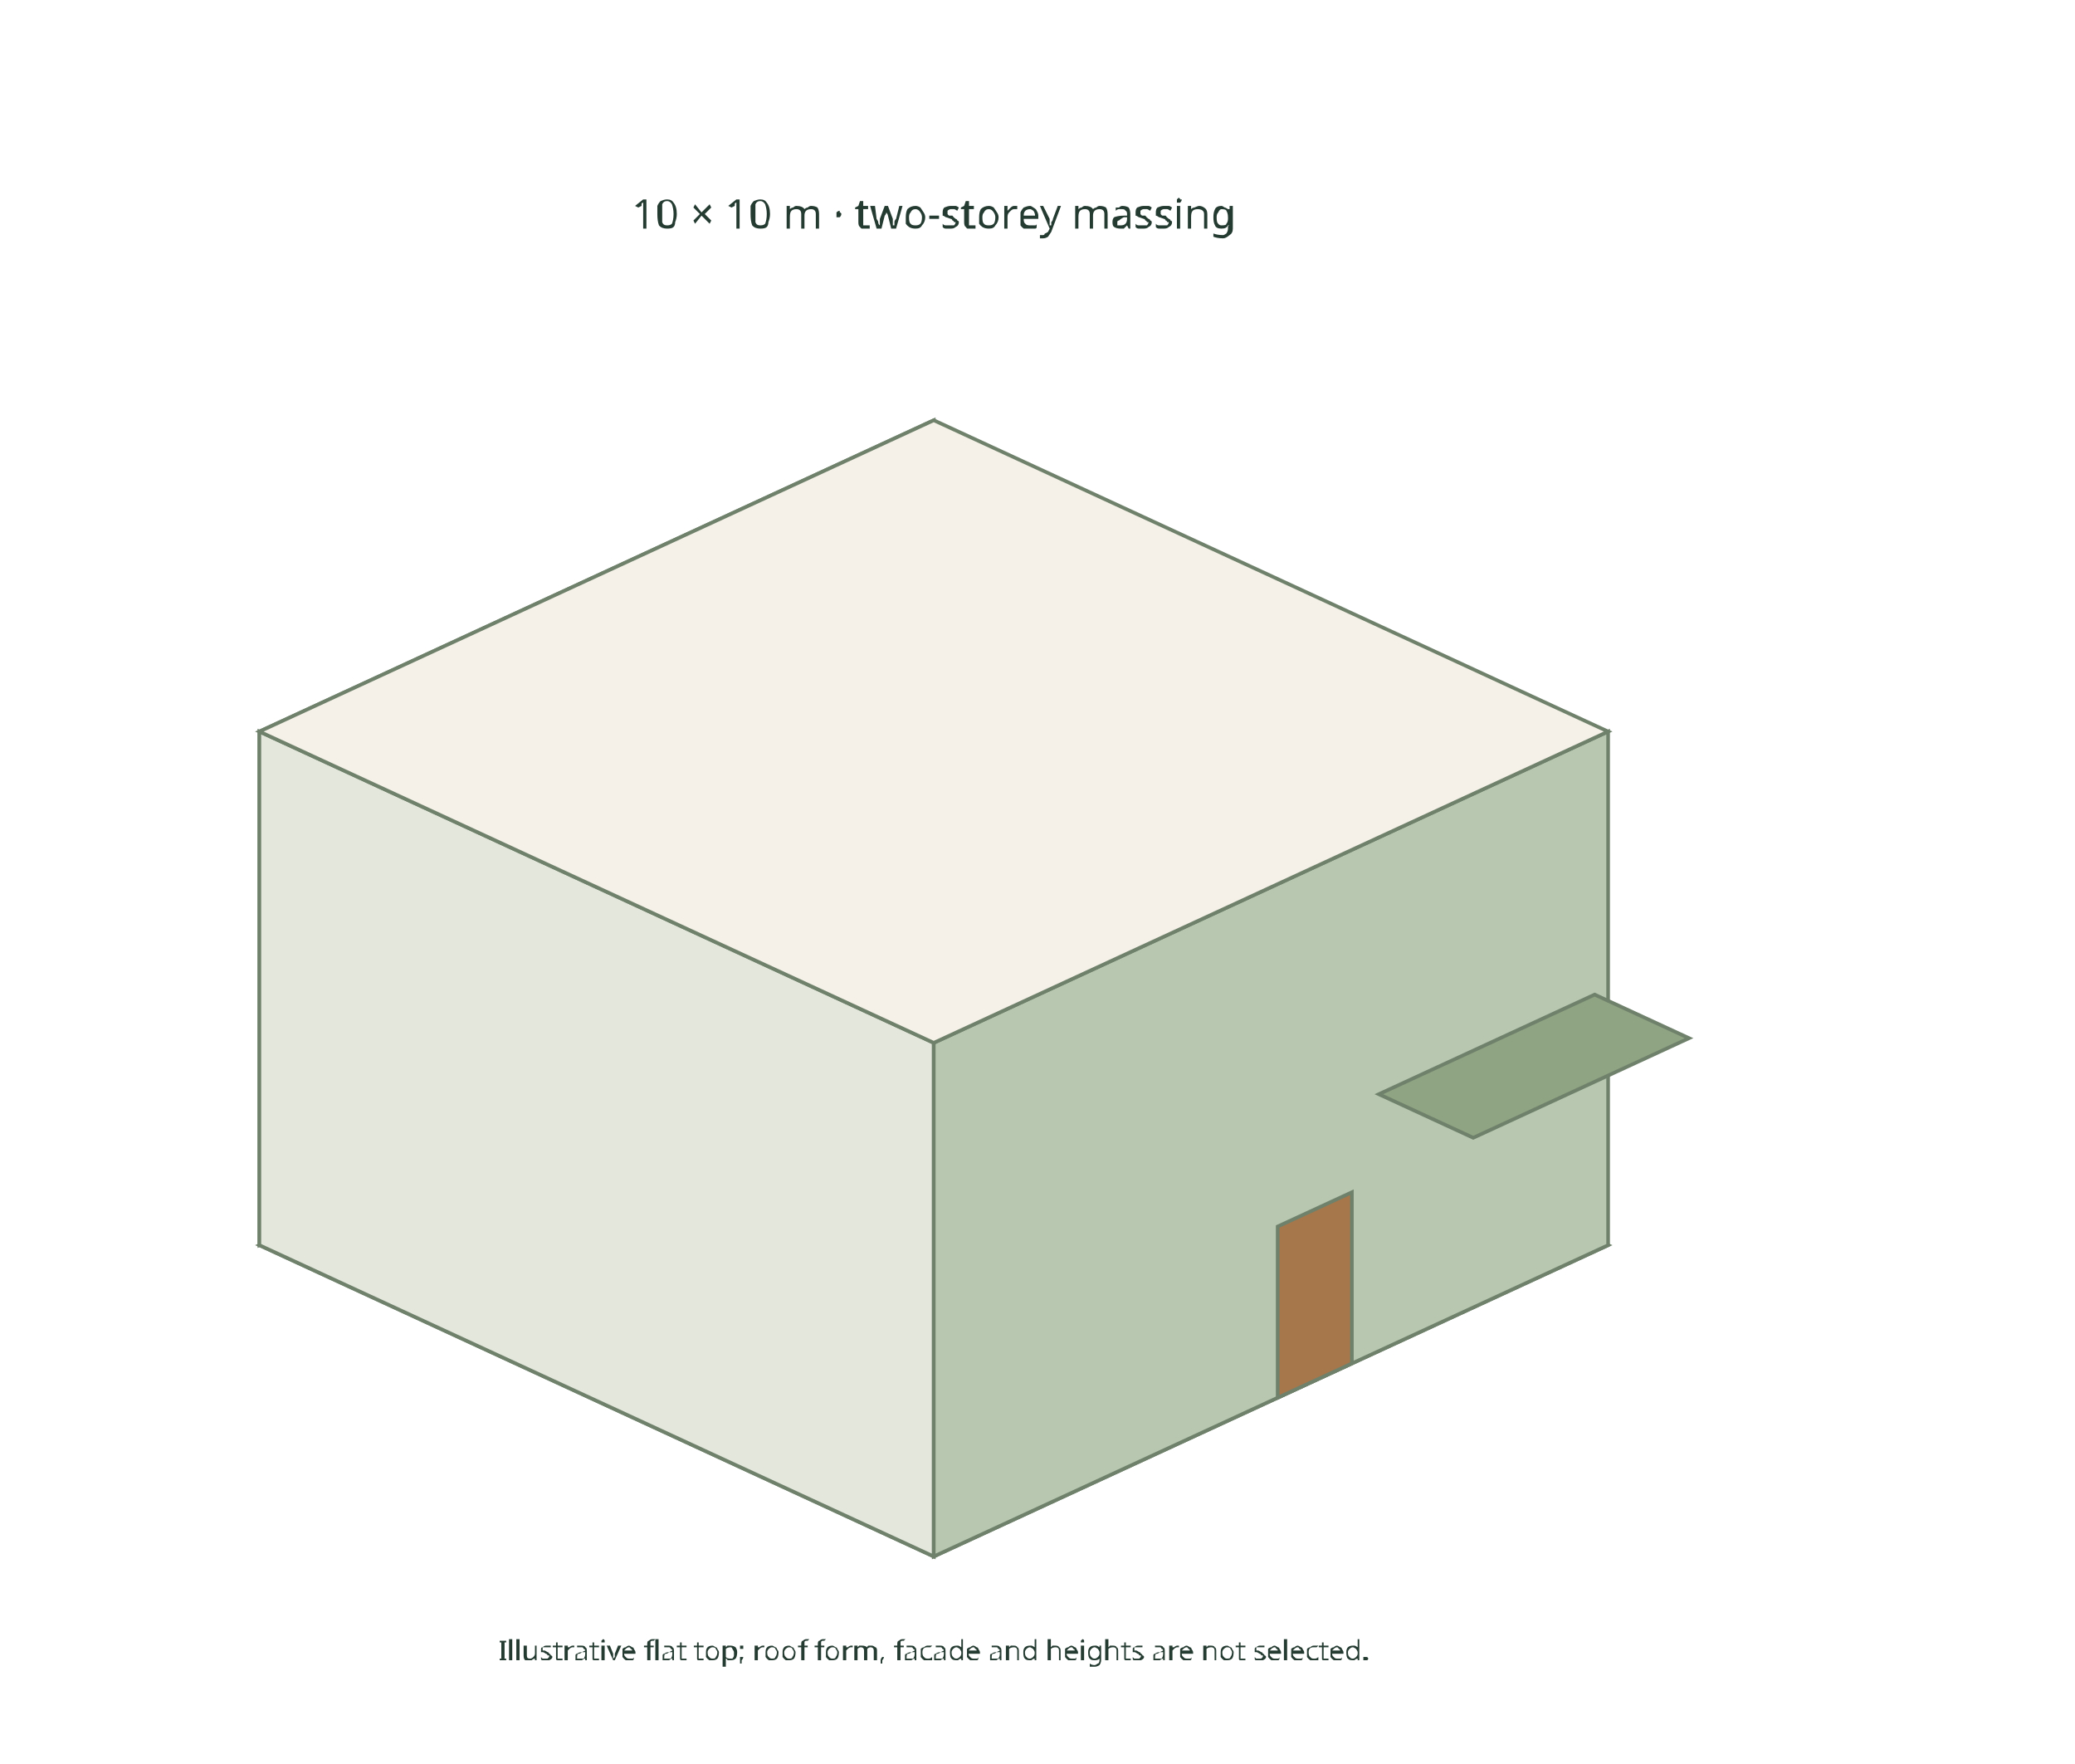
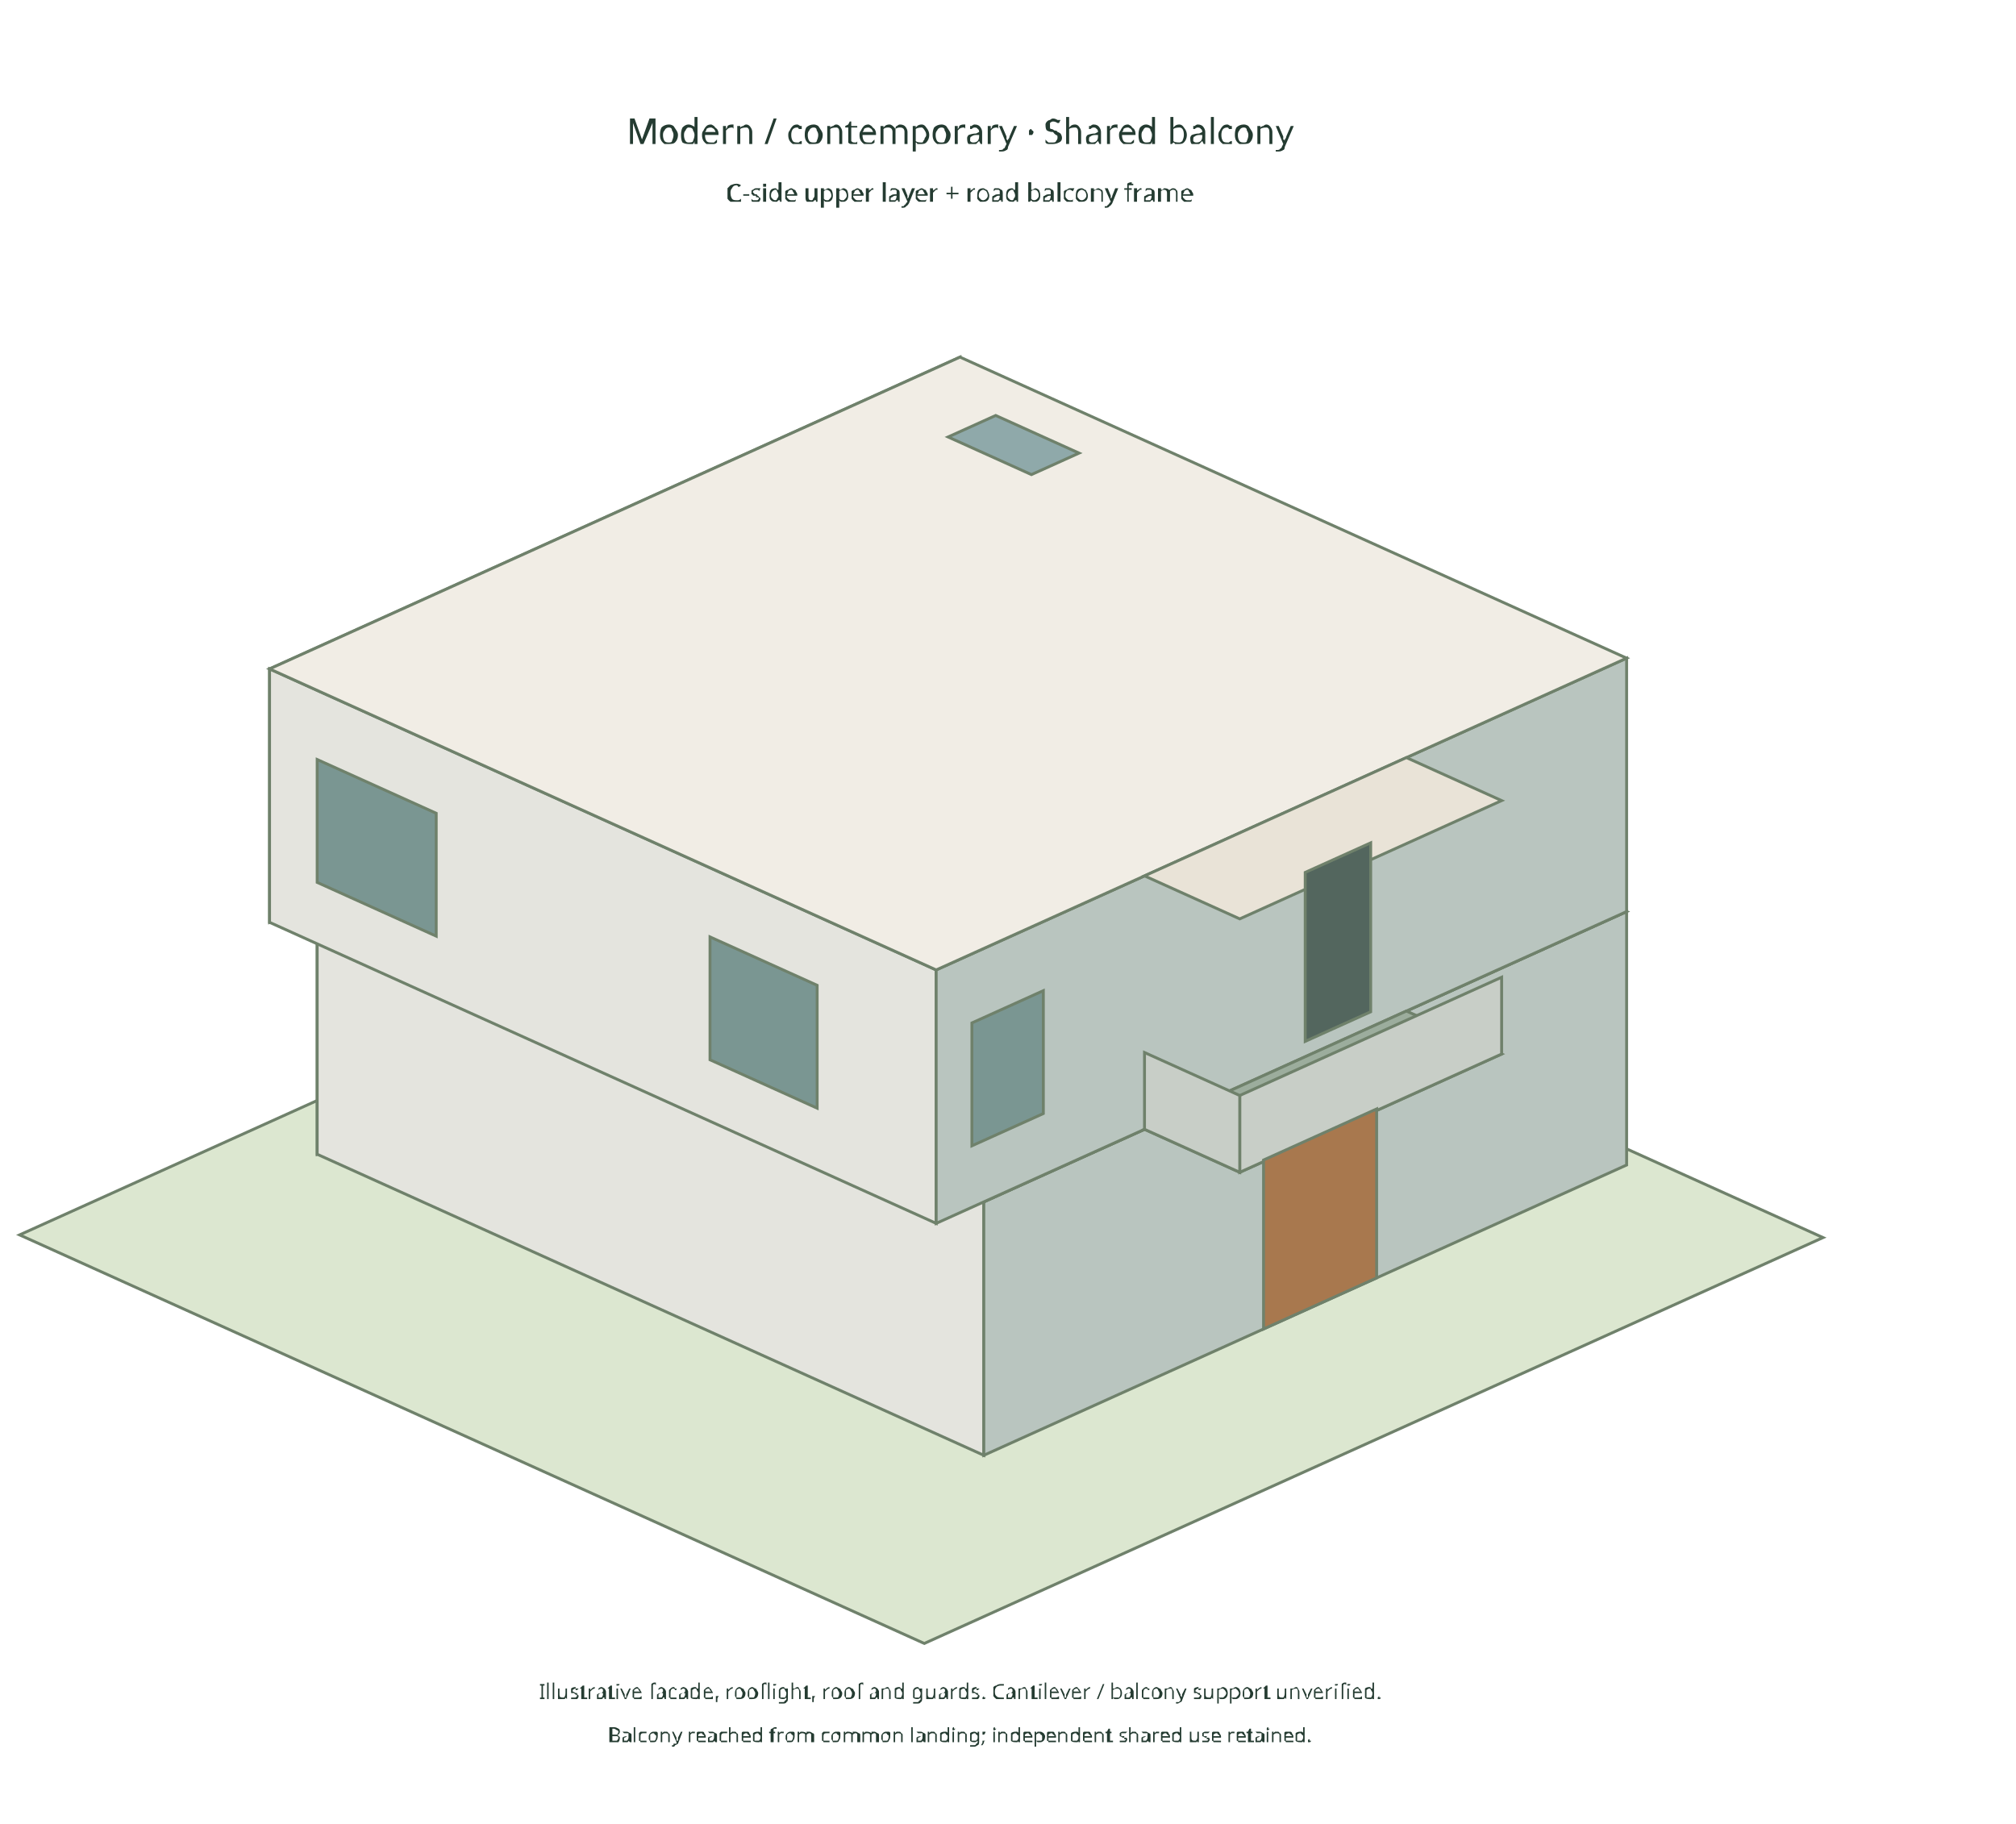
- <svg xmlns="http://www.w3.org/2000/svg" viewBox="-9 -9 20 17" class="drawing" role="img" aria-label="massing conceptual drawing">
-   <polygon points="0,0 6.5,3 0,6 -6.5,3" fill="#d9e5d0" stroke="#6f816b" stroke-width="0.035" />
-   <polygon points="0,0 -6.5,3 -6.5,-1.95 0,-4.95" fill="#d4dccc" stroke="#6f816b" stroke-width="0.035" />
-   <polygon points="-6.5,3 0,6 0,1.05 -6.5,-1.95" fill="#e3e7dc" stroke="#6f816b" stroke-width="0.035" />
-   <polygon points="6.5,3 0,6 0,1.05 6.5,-1.95" fill="#b7c7b0" stroke="#6f816b" stroke-width="0.035" />
-   <polygon points="0,-4.95 6.5,-1.95 0,1.05 -6.5,-1.95" fill="#f5f1e8" stroke="#6f816b" stroke-width="0.035" />
-   <polygon points="6.37,0.585 7.28,1.005 5.2,1.965 4.29,1.545" fill="#8fa482" stroke="#6f816b" stroke-width="0.035" />
-   <polygon points="4.03,4.14 3.315,4.47 3.315,2.82 4.03,2.49" fill="#a5774b" stroke="#6f816b" stroke-width="0.035" />
-   <text x="0" y="-6.8" font-size="0.4" text-anchor="middle" fill="#243b31" font-family="system-ui,sans-serif">10 × 10 m · two-storey massing</text>
-   <text x="0" y="7" font-size="0.27" text-anchor="middle" fill="#243b31" font-family="system-ui,sans-serif">Illustrative flat top; roof form, facade and heights are not selected.</text>
+ <svg xmlns="http://www.w3.org/2000/svg" viewBox="-10 -9 21 19" class="drawing" role="img" aria-label="massing conceptual drawing" data-revision="C03a" data-option="01">
+   <polygon points="-0.434,-0.364 8.99,3.892 -0.372,8.12 -9.796,3.864" fill="#dce7d0" stroke="#6f816b" stroke-width="0.03" />
+   <polygon points="0,0 -6.696,3.024 -6.696,0.384 0,-2.64" fill="#d4d8d0" stroke="#6f816b" stroke-width="0.03" />
+   <polygon points="-6.696,3.024 0.248,6.16 0.248,3.52 -6.696,0.384" fill="#e4e4de" stroke="#6f816b" stroke-width="0.03" />
+   <polygon points="6.944,3.136 0.248,6.16 0.248,3.52 6.944,0.496" fill="#b9c5bf" stroke="#6f816b" stroke-width="0.03" />
+   <polygon points="0,-2.64 6.944,0.496 0.248,3.52 -6.696,0.384" fill="#f1ede5" stroke="#6f816b" stroke-width="0.03" />
+   <polygon points="0,-2.64 -7.192,0.608 -7.192,-2.032 0,-5.28" fill="#d4d8d0" stroke="#6f816b" stroke-width="0.03" />
+   <polygon points="-7.192,0.608 -0.248,3.744 -0.248,1.104 -7.192,-2.032" fill="#e4e4de" stroke="#6f816b" stroke-width="0.03" />
+   <polygon points="6.944,0.496 -0.248,3.744 -0.248,1.104 6.944,-2.144" fill="#b9c5bf" stroke="#6f816b" stroke-width="0.03" />
+   <polygon points="0,-5.28 6.944,-2.144 -0.248,1.104 -7.192,-2.032" fill="#f1ede5" stroke="#6f816b" stroke-width="0.03" />
+   <polygon points="4.65,1.532 5.642,1.98 2.914,3.212 1.922,2.764" fill="#9cad9d" stroke="#6f816b" stroke-width="0.03" />
+   <polygon points="5.642,1.98 2.914,3.212 2.914,2.412 5.642,1.18" fill="#c8cec7" stroke="#6f816b" stroke-width="0.03" />
+   <polygon points="1.922,2.764 2.914,3.212 2.914,2.412 1.922,1.964" fill="#c8cec7" stroke="#6f816b" stroke-width="0.03" />
+   <polygon points="4.65,-1.108 5.642,-0.66 2.914,0.572 1.922,0.124" fill="#e9e3d7" stroke="#6f816b" stroke-width="0.03" />
+   <polygon points="4.34,4.312 3.162,4.844 3.162,3.084 4.34,2.552" fill="#a8784e" stroke="#6f816b" stroke-width="0.03" />
+   <polygon points="4.278,1.54 3.596,1.848 3.596,0.088 4.278,-0.22" fill="#53665e" stroke="#6f816b" stroke-width="0.03" />
+   <polygon points="-6.696,0.192 -5.456,0.752 -5.456,-0.528 -6.696,-1.088" fill="#7a9692" stroke="#6f816b" stroke-width="0.03" />
+   <polygon points="-2.604,2.04 -1.488,2.544 -1.488,1.264 -2.604,0.76" fill="#7a9692" stroke="#6f816b" stroke-width="0.03" />
+   <polygon points="0.868,2.6 0.124,2.936 0.124,1.656 0.868,1.32" fill="#7a9692" stroke="#6f816b" stroke-width="0.03" />
+   <polygon points="0.372,-4.672 1.24,-4.28 0.744,-4.056 -0.124,-4.448" fill="#8fa9aa" stroke="#6f816b" stroke-width="0.03" />
+   <text x="0" y="-7.5" font-size="0.36" text-anchor="middle" fill="#243b31" font-family="system-ui,sans-serif">Modern / contemporary · Shared balcony</text>
+   <text x="0" y="-6.9" font-size="0.26" text-anchor="middle" fill="#243b31" font-family="system-ui,sans-serif">C-side upper layer + road balcony frame</text>
+   <text x="0" y="8.7" font-size="0.22" text-anchor="middle" fill="#243b31" font-family="system-ui,sans-serif">Illustrative facade, rooflight, roof and guards. Cantilever / balcony support unverified.</text>
+   <text x="0" y="9.15" font-size="0.21" text-anchor="middle" fill="#243b31" font-family="system-ui,sans-serif">Balcony reached from common landing; independent shared use retained.</text>
</svg>
